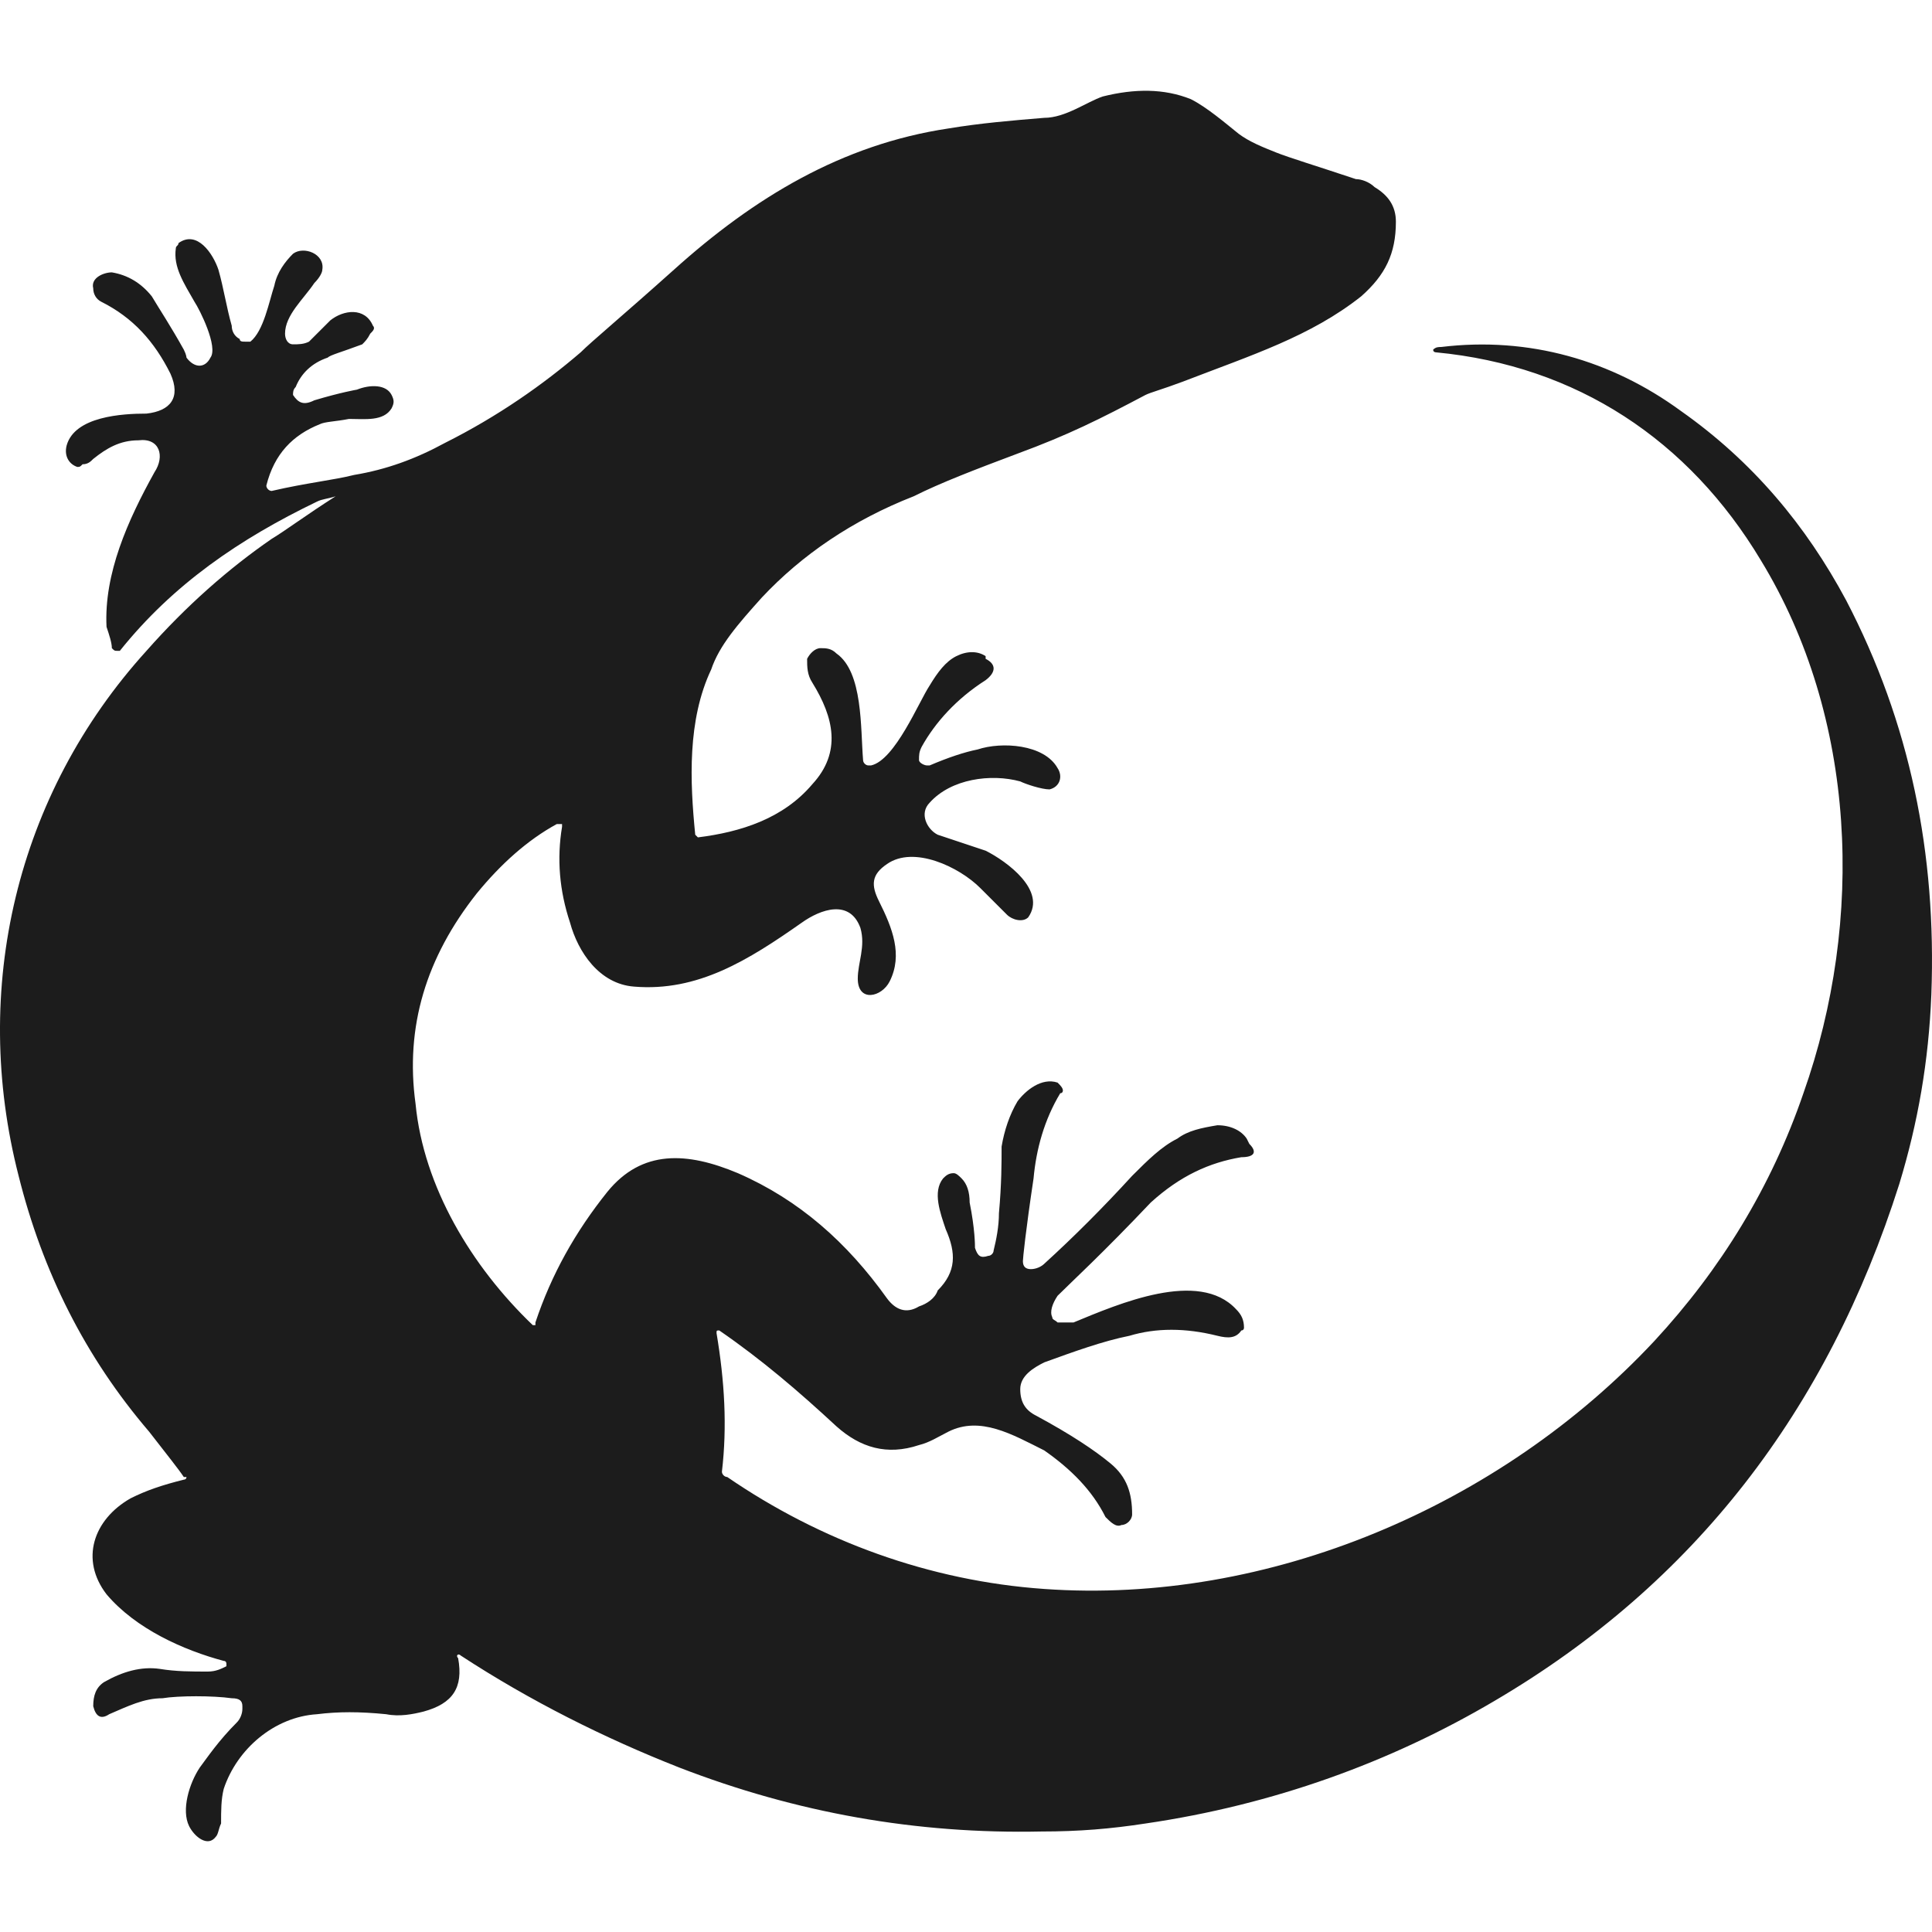
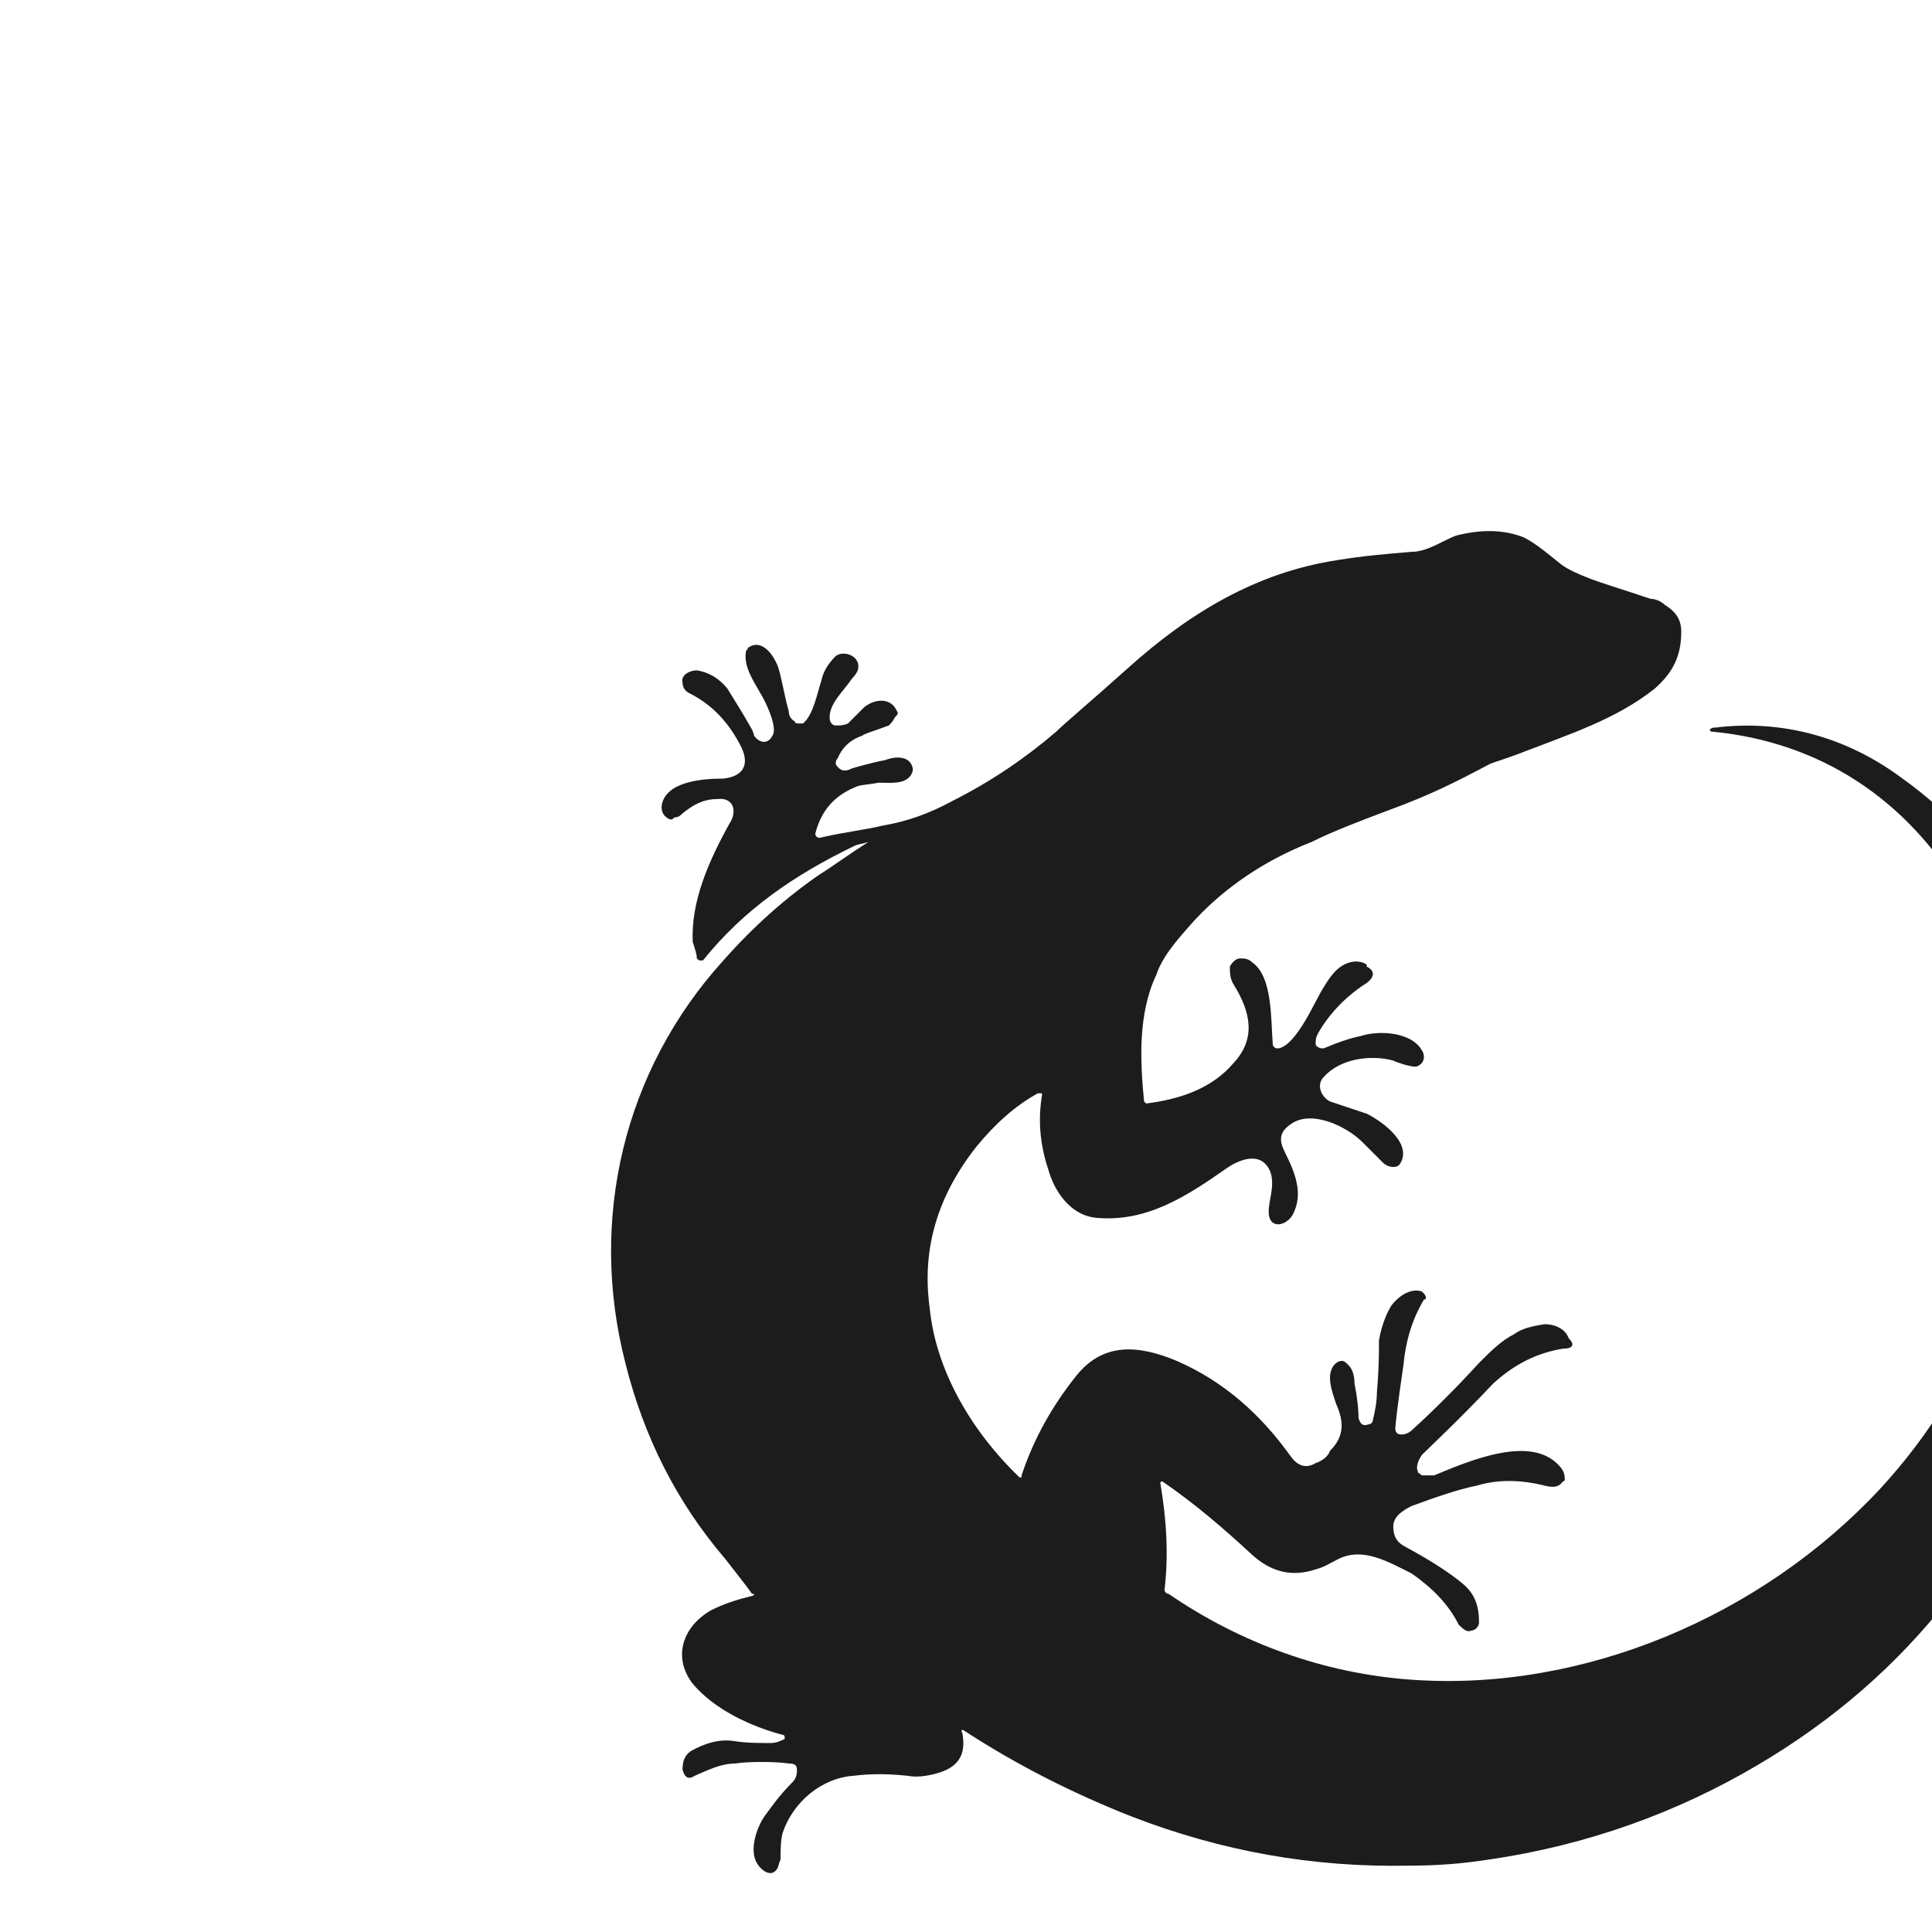
- <svg xmlns="http://www.w3.org/2000/svg" viewBox="451.056 358.049 110.556 100.168" width="150pt" height="150pt">
-   <path fill="#1c1c1c" d="M 470.262 381.254 C 469.805 381.406 469.5 381.406 469.195 381.559 C 464.773 383.691 460.965 386.285 457.914 390.098 C 457.914 390.098 457.762 390.098 457.762 390.098 C 457.609 390.098 457.609 390.098 457.457 389.945 C 457.457 389.641 457.305 389.184 457.152 388.727 C 457 385.676 458.371 382.625 459.895 379.879 C 460.504 378.965 460.199 377.898 458.98 378.051 C 457.914 378.051 457.152 378.508 456.391 379.117 C 456.238 379.27 456.086 379.422 455.781 379.422 C 455.629 379.574 455.629 379.574 455.477 379.574 C 455.02 379.422 454.715 378.965 454.867 378.355 C 455.324 376.676 458.066 376.523 459.438 376.523 C 460.809 376.371 461.422 375.609 460.809 374.238 C 459.895 372.406 458.676 371.035 456.848 370.121 C 456.543 369.965 456.391 369.66 456.391 369.355 C 456.238 368.746 457 368.441 457.457 368.441 C 458.371 368.594 459.133 369.051 459.742 369.812 C 460.199 370.578 460.809 371.492 461.574 372.863 C 461.727 373.168 461.727 373.32 461.727 373.32 C 462.184 373.934 462.793 373.934 463.098 373.32 C 463.555 372.711 462.488 370.578 462.184 370.121 C 461.574 369.051 460.965 368.137 461.117 367.07 C 461.117 366.918 461.27 366.918 461.27 366.766 C 462.336 366 463.25 367.375 463.555 368.289 C 463.859 369.355 464.012 370.426 464.316 371.492 C 464.316 371.797 464.469 372.102 464.773 372.254 C 464.773 372.406 464.926 372.406 465.078 372.406 C 465.23 372.406 465.23 372.406 465.383 372.406 C 466.145 371.797 466.449 370.121 466.754 369.203 C 466.906 368.441 467.367 367.832 467.824 367.375 C 468.434 366.918 469.652 367.375 469.5 368.289 C 469.5 368.441 469.348 368.746 469.043 369.051 C 468.434 369.965 467.367 370.883 467.367 371.949 C 467.367 372.254 467.52 372.559 467.824 372.559 C 468.129 372.559 468.434 372.559 468.738 372.406 C 468.891 372.254 469.348 371.797 469.957 371.188 C 470.719 370.578 471.938 370.426 472.395 371.492 C 472.547 371.645 472.395 371.797 472.242 371.949 C 472.09 372.254 471.938 372.406 471.785 372.559 C 470.566 373.016 469.957 373.168 469.805 373.32 C 468.891 373.629 468.281 374.238 467.977 375 C 467.824 375.152 467.824 375.305 467.824 375.457 C 468.129 375.914 468.434 376.066 469.043 375.762 C 470.566 375.305 471.48 375.152 471.48 375.152 C 472.242 374.848 473.156 374.848 473.465 375.457 C 473.617 375.762 473.617 375.914 473.465 376.219 C 473.004 376.98 471.938 376.828 471.023 376.828 C 470.262 376.98 469.652 376.98 469.348 377.133 C 467.824 377.746 466.754 378.812 466.297 380.641 C 466.297 380.793 466.449 380.949 466.602 380.949 C 468.586 380.488 470.109 380.336 471.328 380.031 C 473.156 379.727 474.836 379.117 476.512 378.203 C 479.559 376.676 482.152 374.848 484.285 373.016 C 484.895 372.406 486.727 370.883 489.621 368.289 C 494.195 364.172 499.227 361.121 505.324 360.207 C 507.152 359.902 508.98 359.75 510.809 359.598 C 512.031 359.598 513.25 358.68 514.164 358.375 C 515.992 357.918 517.672 357.918 519.195 358.527 C 520.109 358.984 521.176 359.902 521.938 360.512 C 522.547 360.969 523.309 361.273 524.074 361.578 C 524.836 361.883 526.359 362.34 528.645 363.105 C 528.949 363.105 529.406 363.258 529.715 363.562 C 530.477 364.02 530.934 364.629 530.934 365.543 C 530.934 367.375 530.324 368.594 528.949 369.812 C 526.055 372.102 522.699 373.168 518.738 374.695 C 517.52 375.152 516.906 375.305 516.602 375.457 C 514.012 376.828 512.184 377.746 509.285 378.812 C 506.848 379.727 504.867 380.488 503.34 381.254 C 499.836 382.625 496.938 384.609 494.652 387.047 C 493.281 388.574 492.215 389.793 491.754 391.164 C 490.383 394.062 490.535 397.57 490.84 400.621 C 490.84 400.621 490.992 400.773 490.992 400.773 C 493.434 400.469 495.871 399.707 497.547 397.723 C 499.227 395.895 498.77 393.91 497.547 391.93 C 497.242 391.469 497.242 391.012 497.242 390.555 C 497.395 390.25 497.699 389.945 498.004 389.945 C 498.309 389.945 498.617 389.945 498.922 390.25 C 500.445 391.316 500.293 394.52 500.445 396.352 C 500.445 396.504 500.598 396.656 500.75 396.656 C 500.75 396.656 500.75 396.656 500.902 396.656 C 502.273 396.352 503.645 392.996 504.254 392.082 C 504.715 391.316 505.172 390.707 505.781 390.402 C 506.391 390.098 507 390.098 507.457 390.402 C 507.457 390.402 507.457 390.555 507.457 390.555 C 508.066 390.859 508.066 391.316 507.457 391.777 C 505.781 392.844 504.559 394.215 503.797 395.59 C 503.645 395.895 503.645 396.047 503.645 396.352 C 503.645 396.504 503.949 396.656 504.102 396.656 C 504.102 396.656 504.102 396.656 504.254 396.656 C 505.324 396.199 506.238 395.895 507 395.742 C 508.371 395.285 510.809 395.438 511.574 396.809 C 511.879 397.266 511.727 397.875 511.117 398.027 C 510.656 398.027 509.742 397.723 509.438 397.57 C 507.762 397.113 505.477 397.418 504.254 398.789 C 503.645 399.402 504.102 400.316 504.715 400.621 C 506.086 401.078 507 401.383 507.457 401.535 C 508.676 402.145 510.965 403.824 509.895 405.348 C 509.59 405.652 508.98 405.5 508.676 405.195 C 507.914 404.434 507.457 403.977 507.152 403.672 C 505.934 402.453 503.34 401.23 501.816 402.297 C 500.902 402.91 500.902 403.52 501.359 404.434 C 502.121 405.957 502.73 407.484 501.969 409.008 C 501.512 409.926 500.141 410.23 500.141 408.855 C 500.141 407.941 500.598 407.027 500.293 405.957 C 499.684 404.281 498.004 404.891 496.938 405.652 C 493.891 407.789 490.992 409.617 487.336 409.312 C 485.352 409.16 484.133 407.332 483.676 405.652 C 483.066 403.824 482.914 401.992 483.219 400.164 C 483.219 400.164 483.219 400.012 483.219 400.012 C 483.219 400.012 483.066 400.012 483.066 400.012 C 482.914 400.012 482.914 400.012 482.914 400.012 C 481.238 400.926 479.715 402.297 478.34 403.977 C 475.445 407.637 474.227 411.602 474.836 416.023 C 475.293 420.754 478.035 425.328 481.543 428.684 C 481.543 428.684 481.543 428.684 481.695 428.684 C 481.695 428.684 481.695 428.684 481.695 428.531 C 482.609 425.785 483.98 423.344 485.809 421.059 C 487.793 418.617 490.383 418.77 493.281 419.988 C 496.785 421.516 499.531 423.953 501.816 427.156 C 502.273 427.77 502.883 428.074 503.645 427.613 C 504.102 427.461 504.559 427.156 504.715 426.699 C 505.781 425.633 505.781 424.566 505.172 423.191 C 504.867 422.277 504.406 421.059 505.02 420.293 C 505.172 420.141 505.324 419.988 505.629 419.988 C 505.781 419.988 505.934 420.141 506.086 420.293 C 506.391 420.602 506.543 421.059 506.543 421.668 C 506.848 423.191 506.848 424.109 506.848 424.262 C 507 424.719 507.152 424.871 507.609 424.719 C 507.762 424.719 507.914 424.566 507.914 424.414 C 508.066 423.801 508.219 423.039 508.219 422.277 C 508.371 420.602 508.371 419.379 508.371 418.465 C 508.523 417.551 508.828 416.633 509.285 415.871 C 509.742 415.262 510.656 414.5 511.574 414.805 C 511.727 414.957 511.879 415.109 511.879 415.262 C 511.879 415.262 511.879 415.414 511.727 415.414 C 510.809 416.941 510.352 418.617 510.199 420.293 C 509.742 423.344 509.59 424.871 509.59 425.023 C 509.59 425.328 509.742 425.48 510.047 425.48 C 510.352 425.48 510.656 425.328 510.809 425.176 C 512.488 423.648 514.164 421.973 515.84 420.141 C 516.754 419.227 517.52 418.465 518.434 418.008 C 519.043 417.551 519.805 417.398 520.719 417.246 C 521.48 417.246 522.09 417.551 522.395 418.008 L 522.547 418.312 C 523.004 418.77 522.852 419.074 522.09 419.074 C 520.262 419.379 518.586 420.141 516.906 421.668 C 514.164 424.566 512.336 426.242 511.574 427.004 C 511.27 427.461 511.117 427.922 511.27 428.227 C 511.27 428.379 511.422 428.379 511.574 428.531 C 511.879 428.531 512.184 428.531 512.488 428.531 C 515.078 427.461 519.652 425.48 521.785 427.77 C 522.09 428.074 522.242 428.379 522.242 428.836 C 522.242 428.836 522.242 428.988 522.09 428.988 C 521.785 429.445 521.328 429.445 520.719 429.293 C 518.891 428.836 517.215 428.836 515.688 429.293 C 514.164 429.598 512.488 430.207 510.809 430.816 C 510.199 431.121 509.438 431.582 509.438 432.344 C 509.438 433.105 509.742 433.562 510.352 433.867 C 512.336 434.938 513.707 435.852 514.621 436.613 C 515.535 437.375 515.84 438.289 515.84 439.512 C 515.84 439.816 515.535 440.121 515.23 440.121 C 514.926 440.273 514.621 439.969 514.316 439.664 C 513.555 438.137 512.336 436.918 510.809 435.852 C 508.98 434.938 507.152 433.867 505.324 434.781 C 504.715 435.09 504.254 435.395 503.645 435.547 C 501.816 436.156 500.293 435.699 498.922 434.477 C 496.785 432.496 494.652 430.664 492.215 428.988 C 492.059 428.988 492.059 428.988 492.059 429.141 C 492.52 431.887 492.672 434.477 492.367 437.07 C 492.367 437.223 492.52 437.375 492.672 437.375 C 498.004 441.035 504.254 443.324 510.809 443.781 C 523.617 444.695 536.879 439.055 545.719 429.598 C 549.531 425.48 552.426 420.754 554.254 415.414 C 557.762 405.5 557.305 393.91 551.816 384.914 C 547.699 378.051 541.297 373.781 533.219 373.016 C 533.219 373.016 533.066 373.016 533.066 372.863 C 533.219 372.711 533.371 372.711 533.523 372.711 C 538.555 372.102 543.281 373.473 547.242 376.371 C 551.359 379.27 554.406 382.93 556.695 387.199 C 560.352 394.215 561.879 401.688 561.574 409.773 C 561.422 413.586 560.809 417.094 559.742 420.602 C 555.629 433.562 548.004 443.477 536.574 450.188 C 530.629 453.695 523.922 456.133 516.602 457.203 C 514.621 457.508 512.793 457.66 510.656 457.66 C 503.492 457.812 496.633 456.594 489.926 454 C 485.656 452.32 481.391 450.188 477.426 447.594 C 477.273 447.441 477.121 447.594 477.273 447.746 C 477.578 449.426 476.969 450.34 475.293 450.797 C 474.684 450.949 473.922 451.102 473.156 450.949 C 471.633 450.797 470.414 450.797 469.195 450.949 C 466.754 451.102 464.621 452.934 463.859 455.219 C 463.707 455.828 463.707 456.438 463.707 457.203 C 463.555 457.508 463.555 457.812 463.402 457.965 C 462.945 458.574 462.184 457.965 461.879 457.355 C 461.422 456.438 461.879 454.914 462.488 454 C 462.945 453.391 463.555 452.473 464.621 451.406 C 464.773 451.254 464.926 450.949 464.926 450.645 C 464.926 450.645 464.926 450.645 464.926 450.492 C 464.926 450.188 464.773 450.035 464.316 450.035 C 463.25 449.883 461.27 449.883 460.352 450.035 C 459.285 450.035 458.371 450.492 457.305 450.949 C 456.848 451.254 456.543 451.102 456.391 450.492 C 456.391 449.883 456.543 449.426 457 449.117 C 458.066 448.508 459.133 448.203 460.199 448.355 C 461.117 448.508 462.031 448.508 462.945 448.508 C 463.402 448.508 463.707 448.355 464.012 448.203 C 464.012 448.203 464.012 448.051 464.012 448.051 C 464.012 448.051 464.012 447.898 463.859 447.898 C 461.574 447.289 458.828 446.07 457.152 444.086 C 455.629 442.105 456.391 439.816 458.523 438.598 C 459.438 438.137 460.352 437.832 461.574 437.527 C 461.574 437.527 461.727 437.527 461.727 437.375 C 461.727 437.375 461.727 437.375 461.574 437.375 C 461.27 436.918 460.656 436.156 459.59 434.781 C 455.934 430.512 453.492 425.633 452.121 420.141 C 449.379 409.465 451.969 398.332 459.438 390.098 C 461.727 387.504 464.164 385.371 466.602 383.691 C 467.367 383.234 468.586 382.32 470.262 381.254 C 470.414 381.254 470.262 381.254 470.262 381.254 Z M 470.262 381.254 " fill-opacity="1" fill-rule="evenodd" />
+ <svg xmlns="http://www.w3.org/2000/svg" viewBox="0 0 1500 1500" width="150pt" height="150pt">
+   <path fill="#1c1c1c" d="M674.215 653.707c-4.754 1.585-7.923 1.585-11.092 3.17-45.996 22.185-85.613 49.165-117.347 88.822h-1.585c-1.584 0-1.584 0-3.169-1.584 0-3.17-1.585-7.924-3.169-12.678-1.585-31.734 12.677-63.468 28.524-92.032 6.338-9.508 3.169-20.601-9.508-19.016-11.093 0-19.016 4.754-26.94 11.092-1.584 1.585-3.169 3.17-6.338 3.17-1.585 1.584-1.585 1.584-3.17 1.584-4.754-1.584-7.923-6.338-6.338-12.677 4.754-17.472 33.278-19.057 47.54-19.057 14.262-1.584 20.641-9.508 14.262-23.77-9.508-19.056-22.186-33.318-41.202-42.826-3.169-1.626-4.754-4.795-4.754-7.964-1.584-6.339 6.339-9.508 11.093-9.508 9.508 1.584 17.431 6.338 23.77 14.262 4.754 7.964 11.093 17.472 19.057 31.734 1.584 3.169 1.584 4.754 1.584 4.754 4.754 6.379 11.093 6.379 14.262 0 4.754-6.339-6.338-28.524-9.508-33.278-6.338-11.134-12.677-20.642-11.092-31.734 0-1.585 1.584-1.585 1.584-3.17 11.093-7.964 20.601 6.339 23.77 15.847 3.17 11.093 4.754 22.226 7.924 33.319 0 3.169 1.584 6.338 4.754 7.923 0 1.585 1.584 1.585 3.169 1.585h3.169c7.924-6.339 11.093-23.77 14.262-33.319 1.585-7.923 6.38-14.262 11.134-19.016 6.338-4.754 19.016 0 17.431 9.508 0 1.585-1.585 4.754-4.754 7.923-6.339 9.508-17.431 19.057-17.431 30.15 0 3.169 1.584 6.338 4.754 6.338s6.338 0 9.508-1.584l12.677-12.678c7.923-6.338 20.601-7.923 25.355 3.17 1.584 1.584 0 3.169-1.585 4.754-1.585 3.169-3.169 4.754-4.754 6.338-12.677 4.754-19.016 6.339-20.601 7.924-9.508 3.21-15.846 9.548-19.016 17.472-1.584 1.584-1.584 3.169-1.584 4.754 3.169 4.754 6.338 6.338 12.677 3.169 15.847-4.754 25.355-6.339 25.355-6.339 7.923-3.169 17.431-3.169 20.641 3.17 1.585 3.169 1.585 4.754 0 7.923-4.795 7.923-15.887 6.339-25.395 6.339-7.924 1.584-14.262 1.584-17.432 3.169-15.846 6.379-26.98 17.472-31.734 36.488 0 1.585 1.585 3.21 3.17 3.21 20.641-4.795 36.488-6.379 49.165-9.549 19.016-3.169 36.488-9.508 53.919-19.016 31.694-15.887 58.674-34.903 80.859-53.96 6.339-6.338 25.395-22.185 55.504-49.165 47.581-42.827 99.915-74.561 163.34-84.069 19.02-3.169 38.04-4.754 57.05-6.338 12.72 0 25.4-9.549 34.91-12.718 19.01-4.754 36.48-4.754 52.33 1.584 9.51 4.754 20.6 14.303 28.52 20.642 6.34 4.754 14.27 7.923 22.23 11.092 7.92 3.17 23.77 7.924 47.54 15.888 3.17 0 7.92 1.584 11.13 4.754 7.93 4.754 12.68 11.092 12.68 20.6 0 19.057-6.34 31.734-20.64 44.412-30.11 23.81-65.01 34.903-106.21 50.79-12.68 4.754-19.06 6.339-22.23 7.924-26.94 14.262-45.96 23.81-76.1 34.903-25.36 9.508-45.96 17.431-61.85 25.395-36.446 14.262-66.595 34.904-90.365 60.258-14.262 15.888-25.355 28.565-30.15 42.827-14.262 30.149-12.677 66.637-9.508 98.371l1.585 1.585c25.395-3.169 50.75-11.093 68.181-31.734 17.472-19.016 12.718-39.657 0-60.258-3.169-4.795-3.169-9.549-3.169-14.303 1.585-3.169 4.754-6.338 7.923-6.338s6.38 0 9.549 3.169c15.847 11.093 14.262 44.411 15.847 63.468 0 1.585 1.584 3.169 3.169 3.169h1.585c14.263-3.169 28.523-38.072 34.863-47.58 4.8-7.964 9.55-14.303 15.89-17.472s12.67-3.17 17.43 0v1.584c6.34 3.17 6.34 7.924 0 12.718-17.43 11.093-30.15 25.355-38.08 39.658-1.58 3.169-1.58 4.754-1.58 7.923 0 1.585 3.17 3.169 4.76 3.169h1.58c11.13-4.754 20.64-7.923 28.56-9.508 14.27-4.754 39.62-3.169 47.59 11.093 3.16 4.754 1.58 11.093-4.76 12.677-4.79 0-14.3-3.169-17.47-4.754-17.43-4.754-41.2-1.584-53.92 12.678-6.34 6.379-1.58 15.887 4.8 19.056l28.52 9.508c12.68 6.339 36.49 23.811 25.35 39.658-3.17 3.169-9.5 1.584-12.67-1.585l-15.85-15.847c-12.68-12.677-39.66-25.395-55.5-14.302-9.513 6.379-9.513 12.718-4.759 22.226 7.919 15.846 14.259 31.734 6.339 47.58-4.755 9.549-19.017 12.718-19.017-1.584 0-9.508 4.754-19.016 1.585-30.15-6.339-17.431-23.811-11.092-34.903-3.169-31.694 22.226-61.843 41.242-99.875 38.073-20.641-1.585-33.319-20.601-38.073-38.073-6.338-19.016-7.923-38.073-4.754-57.089v-1.584h-1.584-1.585c-17.431 9.508-33.278 23.77-47.581 41.242-30.108 38.072-42.786 79.314-36.447 125.313 4.754 49.21 33.278 96.78 69.766 131.69h1.585v-1.59c9.508-28.57 23.77-53.95 42.786-77.72 20.641-25.4 47.58-23.82 77.73-11.14 36.447 15.89 65.012 41.25 88.787 74.55 4.75 6.39 11.09 9.55 19.01 4.76 4.76-1.58 9.51-4.76 11.14-9.51 11.09-11.08 11.09-22.18 4.75-36.49-3.17-9.51-7.97-22.17-1.59-30.14 1.59-1.59 3.17-3.17 6.34-3.17 1.59 0 3.17 1.58 4.76 3.17 3.17 3.2 4.75 7.97 4.75 14.31 3.17 15.83 3.17 25.38 3.17 26.98 1.58 4.75 3.17 6.33 7.92 4.75 1.59 0 3.17-1.59 3.17-3.18 1.59-6.37 3.17-14.29 3.17-22.23 1.59-17.43 1.59-30.14 1.59-39.65 1.58-9.5 4.75-19.05 9.51-26.98 4.75-6.34 14.26-14.259 23.81-11.09 1.58 1.58 3.16 3.17 3.16 4.75 0 0 0 1.59-1.58 1.59-9.55 15.89-14.3 33.32-15.89 50.75-4.75 31.74-6.34 47.62-6.34 49.2 0 3.17 1.59 4.75 4.76 4.75s6.34-1.58 7.92-3.16c17.47-15.89 34.91-33.31 52.34-52.38 9.5-9.5 17.47-17.43 26.98-22.18 6.34-4.75 14.26-6.34 23.77-7.92 7.92 0 14.26 3.17 17.43 7.92l1.58 3.17c4.76 4.75 3.17 7.92-4.75 7.92-19.02 3.17-36.45 11.09-53.92 26.99-28.52 30.14-47.54 47.57-55.46 55.5-3.17 4.75-4.76 9.54-3.17 12.72 0 1.57 1.58 1.57 3.17 3.16h9.5c26.94-11.13 74.52-31.74 96.71-7.92 3.17 3.16 4.75 6.33 4.75 11.09 0 0 0 1.58-1.58 1.58-3.17 4.76-7.92 4.76-14.26 3.17-19.02-4.75-36.45-4.75-52.34 0-15.84 3.18-33.28 9.51-50.75 15.86-6.34 3.16-14.26 7.95-14.26 15.88s3.17 12.68 9.51 15.84c20.64 11.15 34.9 20.65 44.41 28.58 9.51 7.91 12.68 17.42 12.68 30.14 0 3.18-3.17 6.34-6.34 6.34-3.17 1.59-6.34-1.59-9.51-4.75-7.92-15.9-20.6-28.57-36.49-39.66-19.01-9.5-38.03-20.65-57.05-11.14-6.33 3.21-11.13 6.39-17.47 7.96-19.01 6.35-34.862 1.6-49.124-11.12-22.226-20.61-44.411-39.67-69.766-57.1-1.625 0-1.625 0-1.625 1.6 4.794 28.55 6.379 55.5 3.21 82.48 0 1.58 1.584 3.16 3.169 3.16 55.463 38.08 120.476 61.89 188.656 66.65 133.24 9.51 271.18-49.18 363.13-147.54 39.66-42.84 69.77-91.99 88.79-147.54 36.48-103.127 31.73-223.683-25.36-317.26-42.82-71.391-109.42-115.803-193.45-123.767 0 0-1.58 0-1.58-1.584 1.58-1.585 3.17-1.585 4.75-1.585 52.33-6.339 101.5 7.923 142.7 38.073 42.83 30.149 74.52 68.222 98.33 112.633 38.03 72.976 53.92 150.706 50.75 234.815-1.58 39.658-7.96 76.145-19.05 112.625-42.79 134.83-122.11 237.95-241 307.75-61.84 36.49-131.6 61.86-207.75 72.98-20.6 3.17-39.62 4.75-61.84 4.75-74.52 1.6-145.875-11.09-215.641-38.07-44.411-17.47-88.782-39.66-130.024-66.63-1.584-1.59-3.169 0-1.584 1.59 3.169 17.47-3.17 26.98-20.601 31.73-6.339 1.58-14.262 3.17-22.226 1.58-15.847-1.58-28.524-1.58-41.201 0-25.396 1.59-47.581 20.65-55.504 44.42-1.585 6.33-1.585 12.68-1.585 20.63-1.585 3.17-1.585 6.35-3.169 7.92-4.754 6.34-12.678 0-15.847-6.32-4.754-9.55 0-25.41 6.339-34.92 4.754-6.33 11.092-15.88 22.185-26.98 1.585-1.57 3.169-4.75 3.169-7.91v-1.6c0-3.17-1.584-4.75-6.338-4.75-11.093-1.57-31.694-1.57-41.242 0-11.093 0-20.601 4.75-31.694 9.51-4.754 3.18-7.923 1.59-9.508-4.76 0-6.32 1.585-11.08 6.339-14.29 11.093-6.34 22.185-9.51 33.278-7.93 9.549 1.59 19.057 1.59 28.565 1.59 4.754 0 7.923-1.59 11.092-3.17v-1.58s0-1.6-1.584-1.6c-23.77-6.32-52.335-19.01-69.766-39.64-15.847-20.61-7.924-44.41 14.262-57.1 9.508-4.8 19.016-7.97 31.734-11.13 0 0 1.584 0 1.584-1.59h-1.584c-3.17-4.75-9.549-12.67-20.642-26.98-38.032-44.4-63.427-95.15-77.689-152.29-28.524-111.045-1.585-226.847 76.105-312.501 23.81-26.98 49.165-49.165 74.52-66.637 7.964-4.754 20.641-14.262 38.072-25.355h0zm0 0" fill-rule="evenodd" />
</svg>
